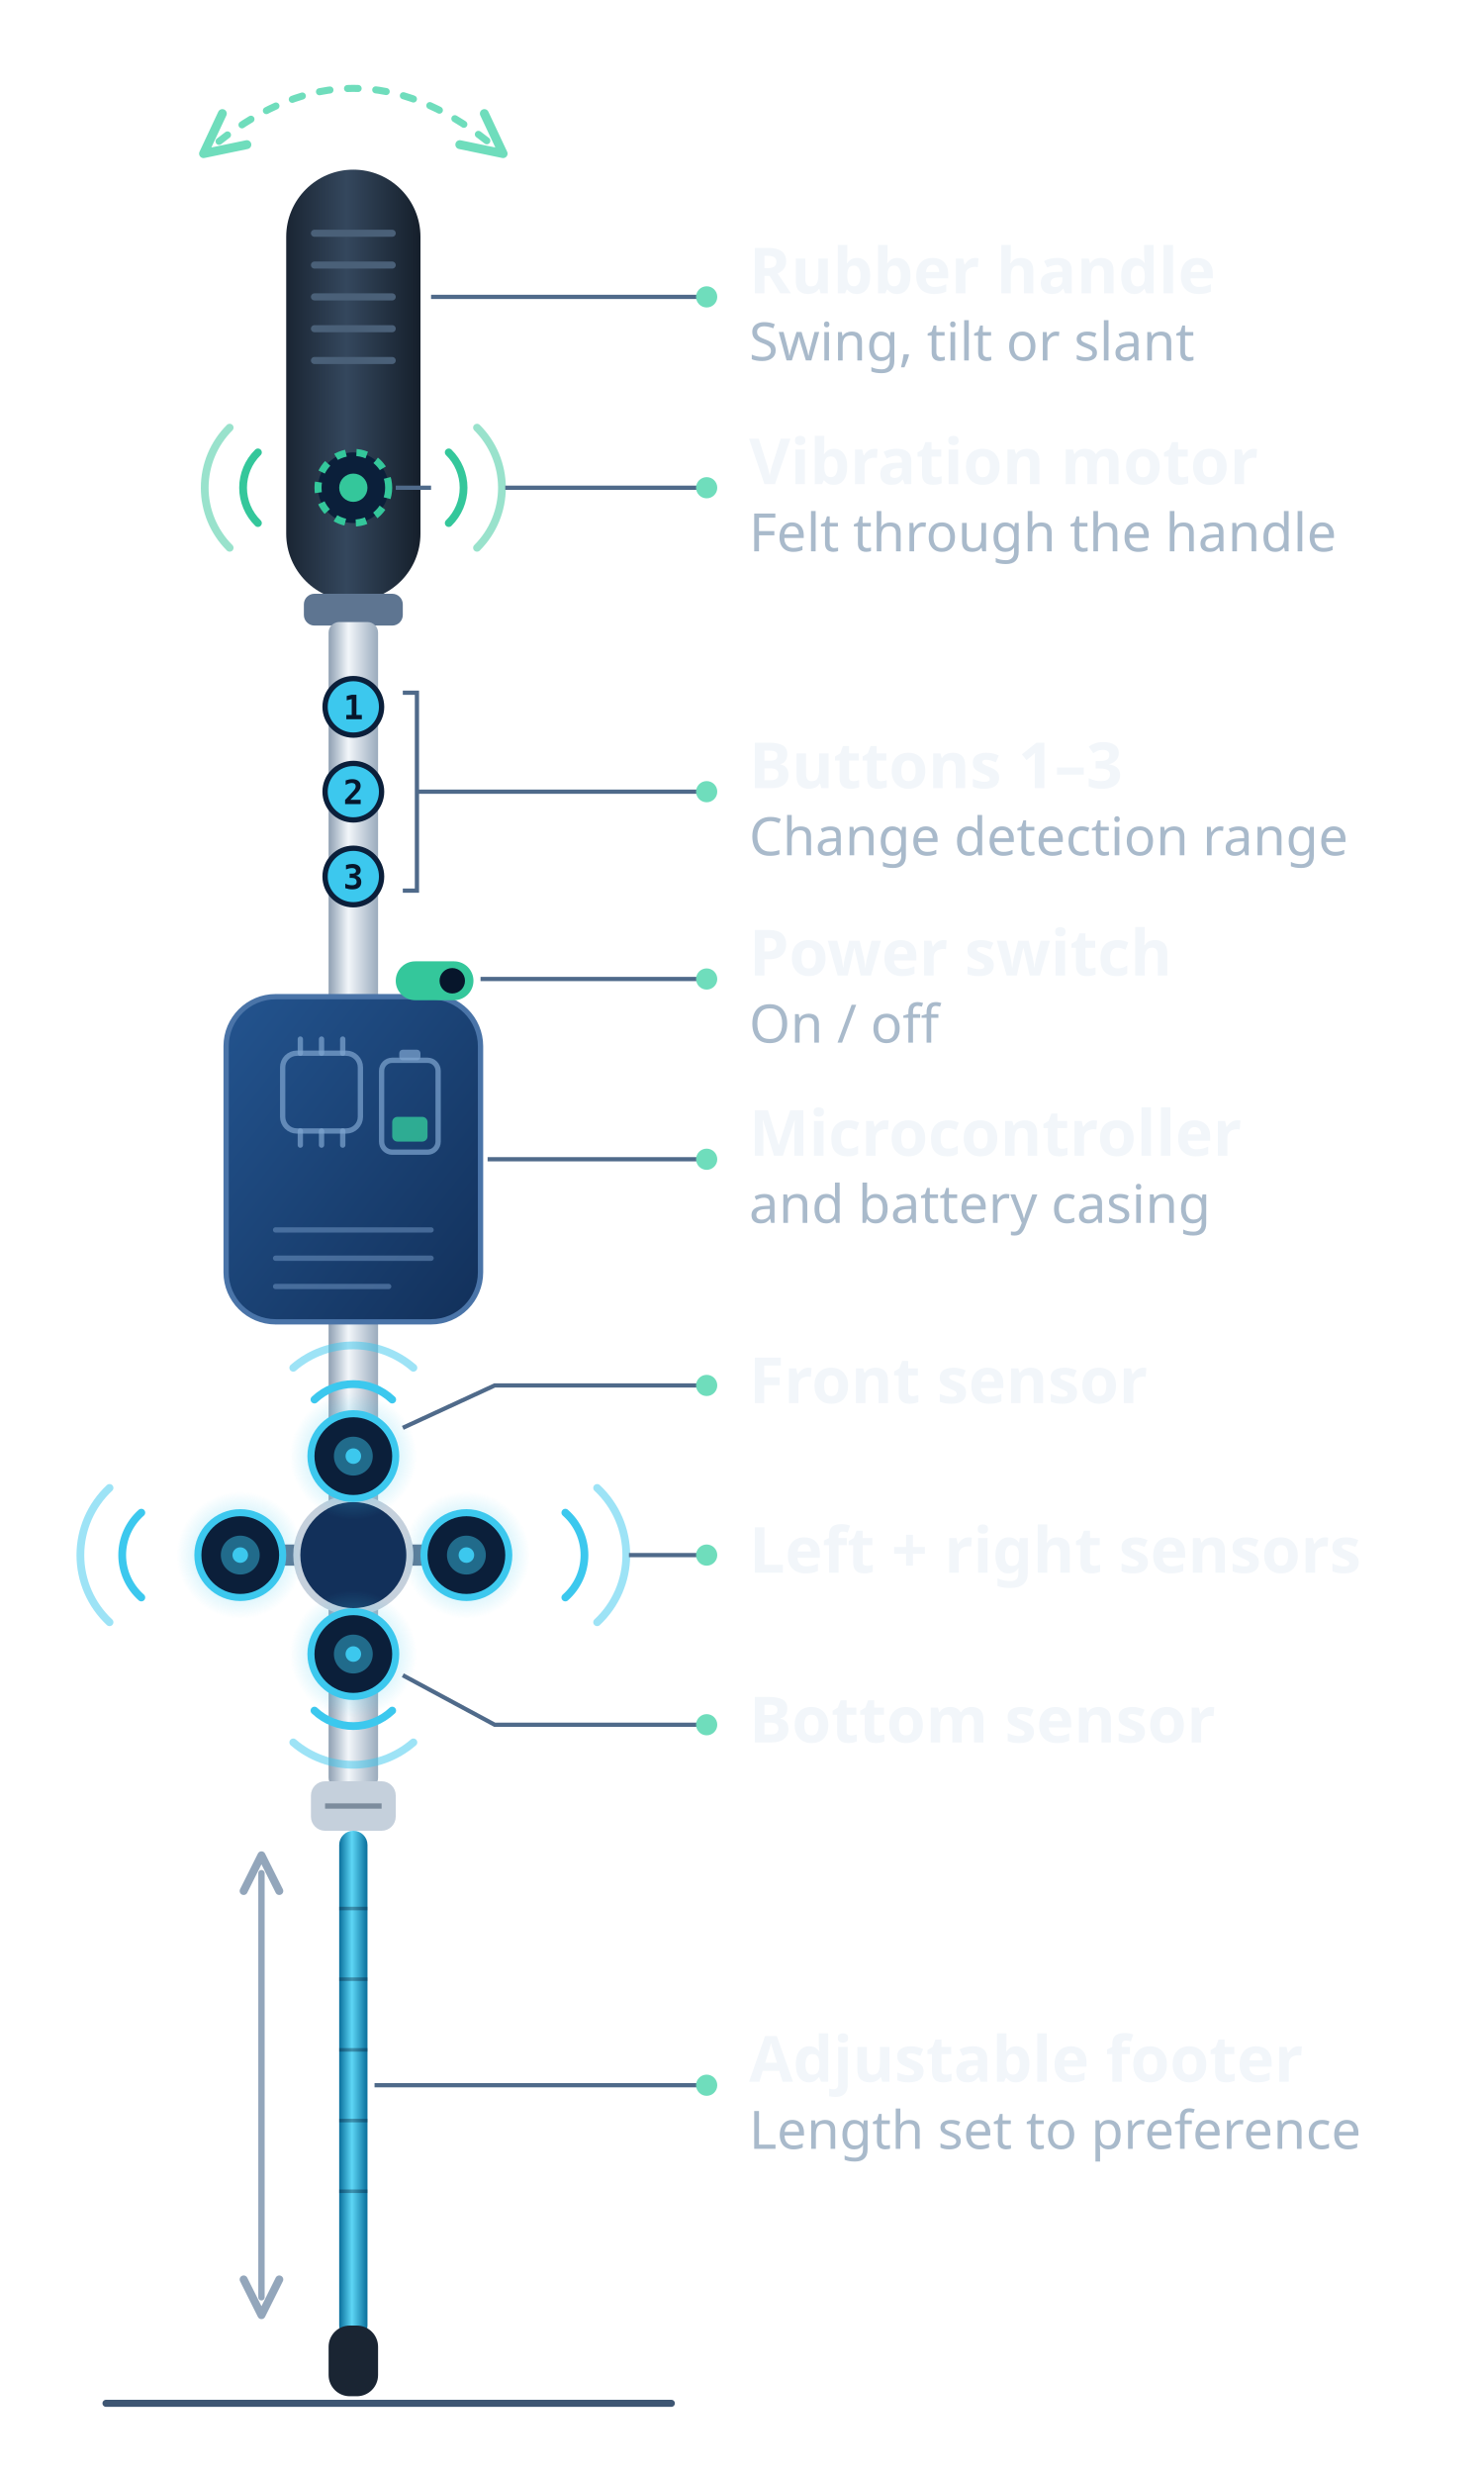
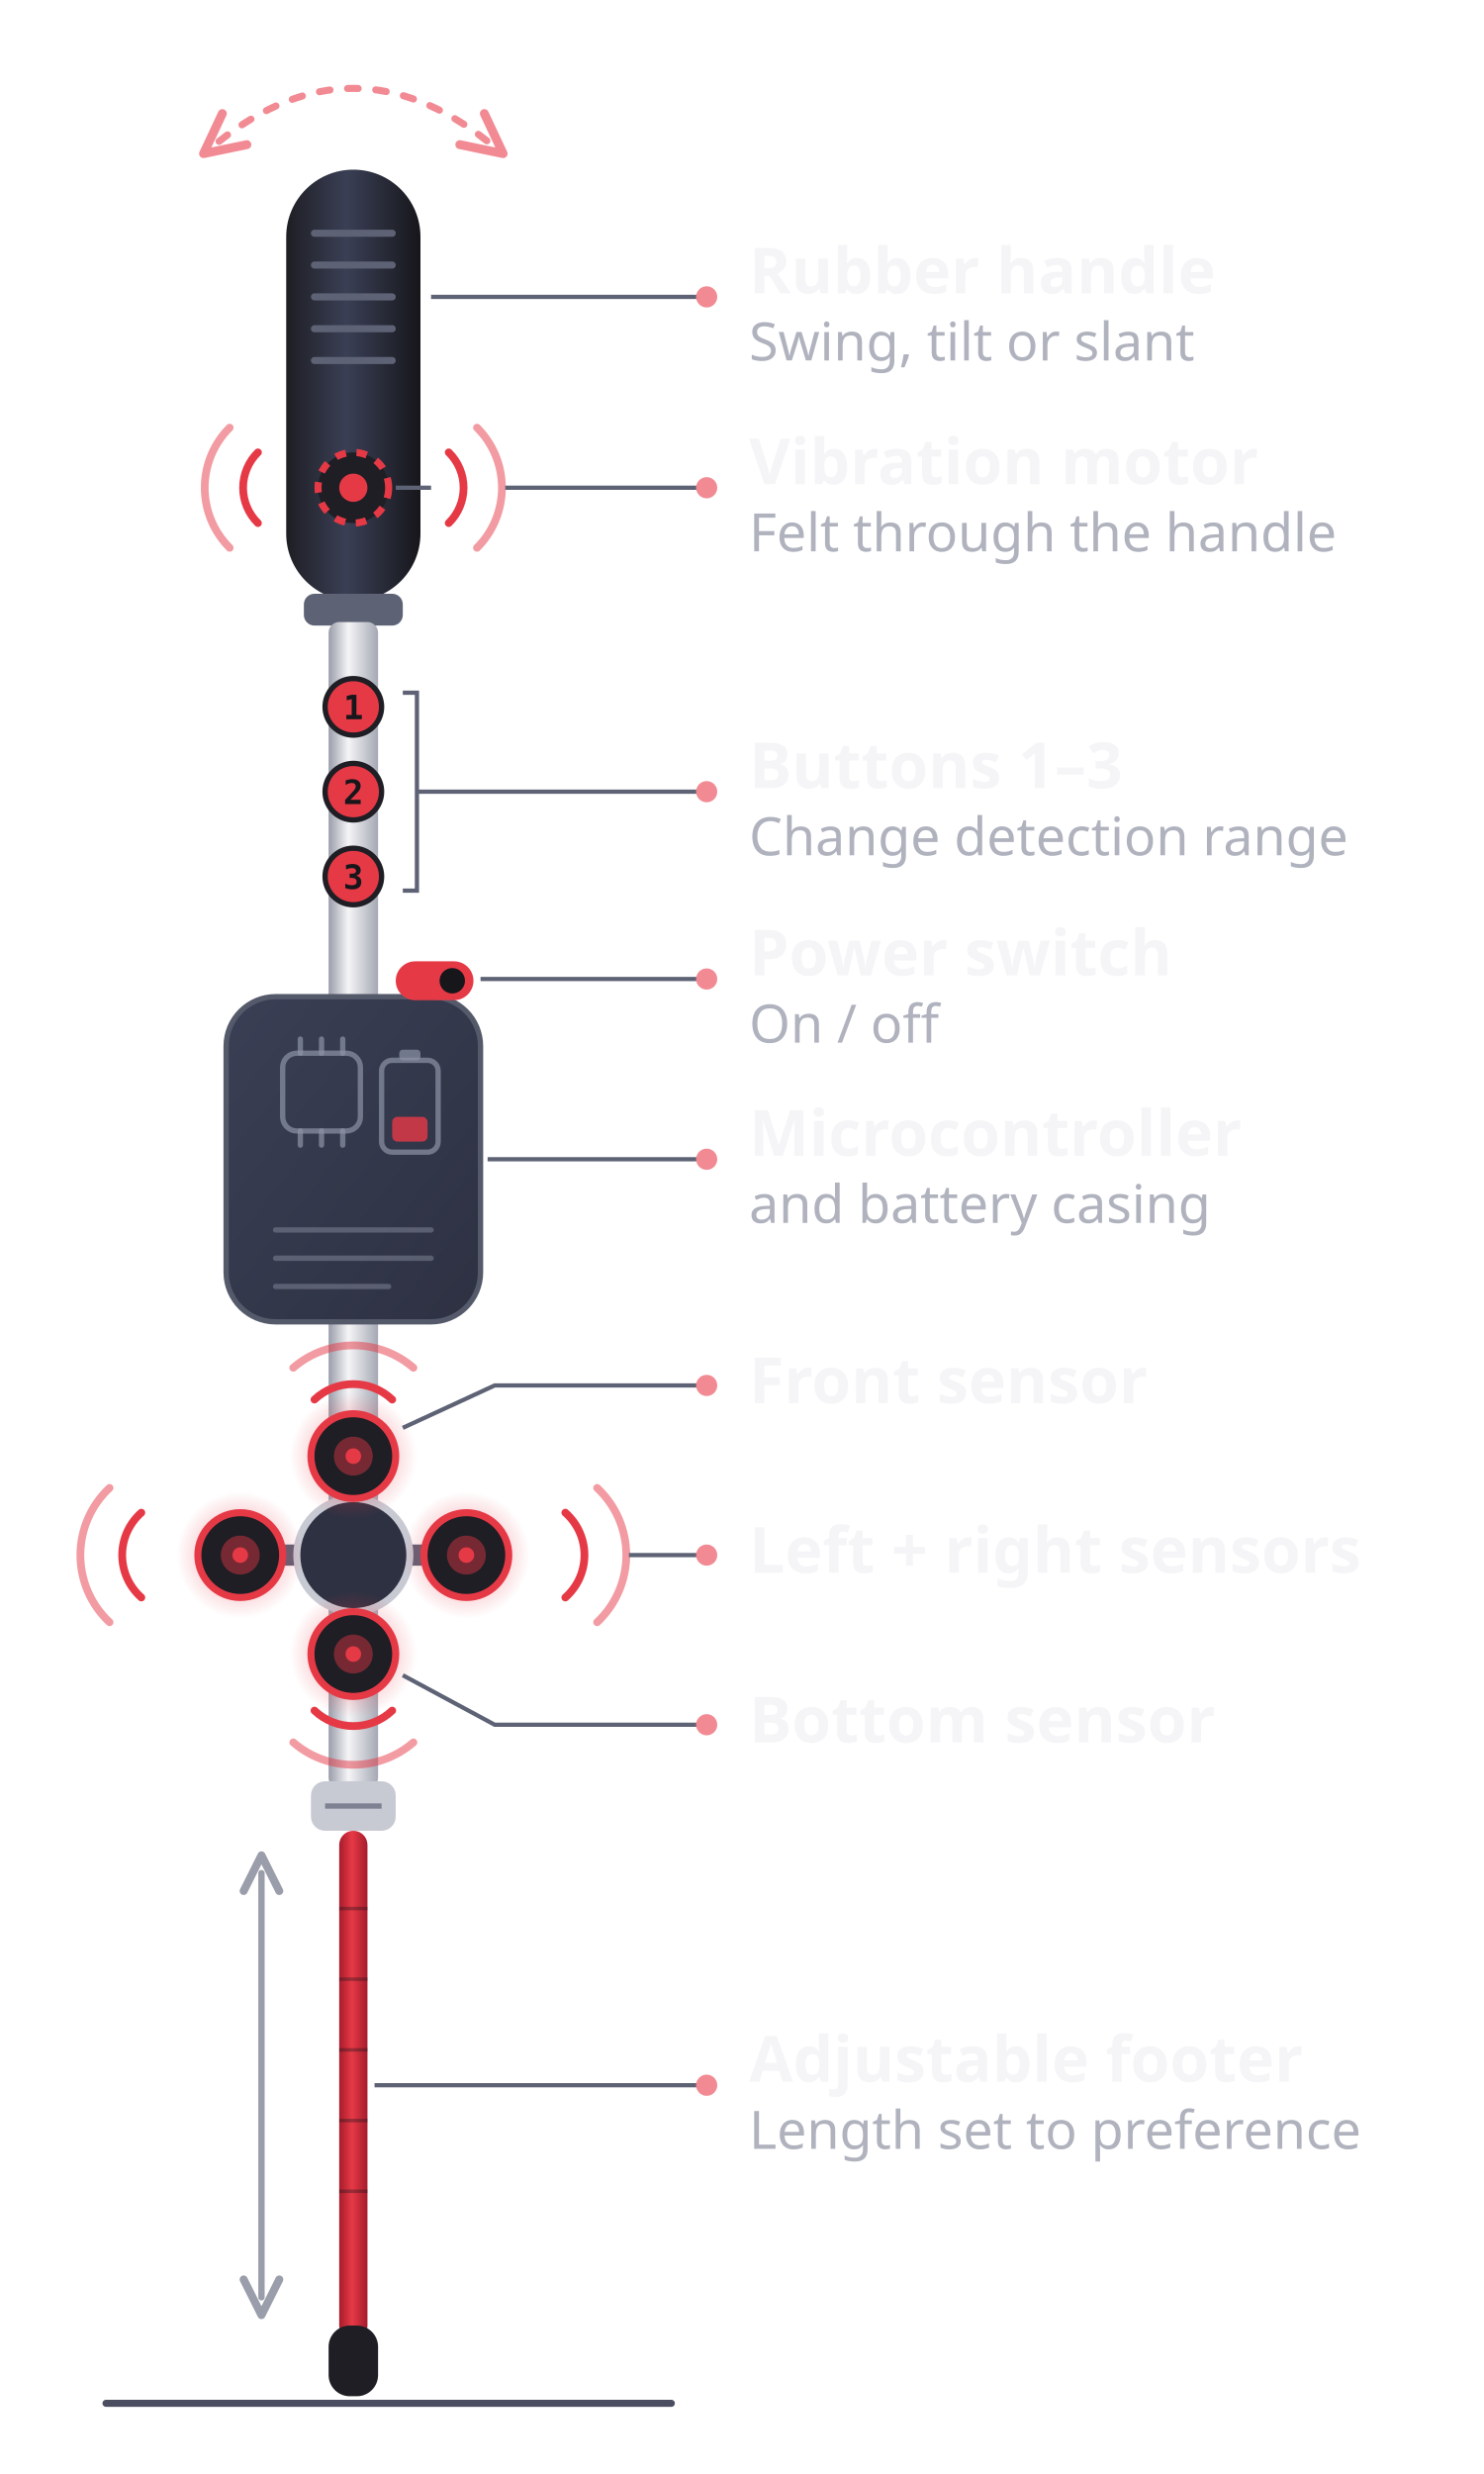
<svg xmlns="http://www.w3.org/2000/svg" viewBox="0 0 420 700" width="420" height="700" role="img" aria-labelledby="diagram-title diagram-desc">
  <defs>
    <linearGradient id="cg-grip" x1="0" x2="1">
-       <stop offset="0" stop-color="#1A2533" />
-       <stop offset=".45" stop-color="#34475D" />
-       <stop offset="1" stop-color="#151F2B" />
+       <stop offset="0" stop-color="#1E1E24" />
+       <stop offset=".45" stop-color="#3A3F55" />
+       <stop offset="1" stop-color="#16161B" />
    </linearGradient>
    <linearGradient id="cg-metal" x1="0" x2="1">
-       <stop offset="0" stop-color="#8FA0B3" />
-       <stop offset=".4" stop-color="#F2F6FA" />
-       <stop offset="1" stop-color="#9AABBD" />
+       <stop offset="0" stop-color="#9A9DAA" />
+       <stop offset=".4" stop-color="#F5F5F7" />
+       <stop offset="1" stop-color="#A5A8B4" />
    </linearGradient>
    <linearGradient id="cg-case" x1="0" y1="0" x2="1" y2="1">
-       <stop offset="0" stop-color="#23548F" />
-       <stop offset="1" stop-color="#12305A" />
+       <stop offset="0" stop-color="#3A3F55" />
+       <stop offset="1" stop-color="#2D3142" />
    </linearGradient>
    <linearGradient id="cg-foot" x1="0" x2="1">
-       <stop offset="0" stop-color="#0A6F9C" />
-       <stop offset=".45" stop-color="#5DD6F5" />
-       <stop offset="1" stop-color="#0A6F9C" />
+       <stop offset="0" stop-color="#A61C2C" />
+       <stop offset=".45" stop-color="#E63946" />
+       <stop offset="1" stop-color="#A61C2C" />
    </linearGradient>
    <radialGradient id="cg-pod">
-       <stop offset="0" stop-color="#3CC8EE" stop-opacity=".55" />
-       <stop offset="1" stop-color="#3CC8EE" stop-opacity="0" />
+       <stop offset="0" stop-color="#E63946" stop-opacity=".55" />
+       <stop offset="1" stop-color="#E63946" stop-opacity="0" />
    </radialGradient>
    <marker id="cm-ah" viewBox="0 0 10 10" refX="5" refY="5" markerWidth="7" markerHeight="7" orient="auto-start-reverse">
-       <path d="M1 1L9 5L1 9" fill="none" stroke="#6FDDBC" stroke-width="1.8" stroke-linecap="round" stroke-linejoin="round" />
+       <path d="M1 1L9 5L1 9" fill="none" stroke="#F28A93" stroke-width="1.8" stroke-linecap="round" stroke-linejoin="round" />
    </marker>
    <marker id="cm-ah2" viewBox="0 0 10 10" refX="5" refY="5" markerWidth="7" markerHeight="7" orient="auto-start-reverse">
-       <path d="M1 1L9 5L1 9" fill="none" stroke="#93A6BB" stroke-width="1.8" stroke-linecap="round" stroke-linejoin="round" />
+       <path d="M1 1L9 5L1 9" fill="none" stroke="#9A9DAA" stroke-width="1.8" stroke-linecap="round" stroke-linejoin="round" />
    </marker>
    <symbol id="cane-art" viewBox="20 0 170 690">
-       <path d="M62 40 Q100 10 138 40" fill="none" stroke="#6FDDBC" stroke-width="2" stroke-dasharray="3 5" stroke-linecap="round" marker-start="url(#cm-ah)" marker-end="url(#cm-ah)" />
+       <path d="M62 40 Q100 10 138 40" fill="none" stroke="#F28A93" stroke-width="2" stroke-dasharray="3 5" stroke-linecap="round" marker-start="url(#cm-ah)" marker-end="url(#cm-ah)" />
      <rect x="81" y="48" width="38" height="122" rx="19" fill="url(#cg-grip)" />
-       <g stroke="#4A6078" stroke-width="2" stroke-linecap="round">
+       <g stroke="#5E6275" stroke-width="2" stroke-linecap="round">
        <path d="M89 66H111M89 75H111M89 84H111M89 93H111M89 102H111" />
      </g>
-       <circle cx="100" cy="138" r="10" fill="#0B1F3A" stroke="#34C79B" stroke-width="2" stroke-dasharray="3 3" />
-       <circle cx="100" cy="138" r="4" fill="#34C79B" />
-       <g fill="none" stroke="#34C79B" stroke-width="2.2" stroke-linecap="round">
+       <circle cx="100" cy="138" r="10" fill="#1E1E24" stroke="#E63946" stroke-width="2" stroke-dasharray="3 3" />
+       <circle cx="100" cy="138" r="4" fill="#E63946" />
+       <g fill="none" stroke="#E63946" stroke-width="2.2" stroke-linecap="round">
        <path d="M127 128a14 14 0 0 1 0 20" />
        <path d="M135 121a24 24 0 0 1 0 34" stroke-opacity=".5" />
        <path d="M73 128a14 14 0 0 0 0 20" />
        <path d="M65 121a24 24 0 0 0 0 34" stroke-opacity=".5" />
      </g>
-       <rect x="86" y="168" width="28" height="9" rx="3" fill="#5E7591" />
+       <rect x="86" y="168" width="28" height="9" rx="3" fill="#5E6275" />
      <rect x="93" y="176" width="14" height="330" rx="3" fill="url(#cg-metal)" />
      <g font-family="ui-monospace,Menlo,monospace" font-size="9.5" font-weight="700" text-anchor="middle">
-         <circle cx="100" cy="200" r="8" fill="#3CC8EE" stroke="#0B1F3A" stroke-width="1.5" />
-         <text x="100" y="203.5" fill="#07162B">1</text>
-         <circle cx="100" cy="224" r="8" fill="#3CC8EE" stroke="#0B1F3A" stroke-width="1.5" />
-         <text x="100" y="227.5" fill="#07162B">2</text>
-         <circle cx="100" cy="248" r="8" fill="#3CC8EE" stroke="#0B1F3A" stroke-width="1.5" />
-         <text x="100" y="251.5" fill="#07162B">3</text>
+         <circle cx="100" cy="200" r="8" fill="#E63946" stroke="#1E1E24" stroke-width="1.5" />
+         <text x="100" y="203.5" fill="#16161B">1</text>
+         <circle cx="100" cy="224" r="8" fill="#E63946" stroke="#1E1E24" stroke-width="1.5" />
+         <text x="100" y="227.5" fill="#16161B">2</text>
+         <circle cx="100" cy="248" r="8" fill="#E63946" stroke="#1E1E24" stroke-width="1.5" />
+         <text x="100" y="251.5" fill="#16161B">3</text>
      </g>
-       <rect x="64" y="282" width="72" height="92" rx="14" fill="url(#cg-case)" stroke="#4A74A8" stroke-width="1.5" />
-       <g stroke="#7FA6D1" stroke-opacity=".45" stroke-width="1.5" stroke-linecap="round">
+       <rect x="64" y="282" width="72" height="92" rx="14" fill="url(#cg-case)" stroke="#555A6B" stroke-width="1.5" />
+       <g stroke="#8E93A6" stroke-opacity=".45" stroke-width="1.5" stroke-linecap="round">
        <path d="M78 348H122M78 356H122M78 364H110" />
      </g>
-       <rect x="80" y="298" width="22" height="22" rx="4" fill="none" stroke="#7FA6D1" stroke-opacity=".7" stroke-width="1.5" />
-       <g stroke="#7FA6D1" stroke-opacity=".7" stroke-width="1.5" stroke-linecap="round">
+       <rect x="80" y="298" width="22" height="22" rx="4" fill="none" stroke="#8E93A6" stroke-opacity=".7" stroke-width="1.5" />
+       <g stroke="#8E93A6" stroke-opacity=".7" stroke-width="1.5" stroke-linecap="round">
        <path d="M85 294v4M91 294v4M97 294v4M85 320v4M91 320v4M97 320v4" />
      </g>
-       <rect x="108" y="300" width="16" height="26" rx="3" fill="none" stroke="#7FA6D1" stroke-opacity=".7" stroke-width="1.5" />
-       <rect x="113" y="297" width="6" height="3" rx="1" fill="#7FA6D1" fill-opacity=".7" />
-       <rect x="111" y="316" width="10" height="7" rx="1.5" fill="#34C79B" fill-opacity=".8" />
-       <rect x="112" y="272" width="22" height="11" rx="5.5" fill="#34C79B" />
-       <circle cx="128" cy="277.5" r="3.6" fill="#07162B" />
-       <g fill="none" stroke="#3CC8EE" stroke-width="2.2" stroke-linecap="round">
+       <rect x="108" y="300" width="16" height="26" rx="3" fill="none" stroke="#8E93A6" stroke-opacity=".7" stroke-width="1.5" />
+       <rect x="113" y="297" width="6" height="3" rx="1" fill="#8E93A6" fill-opacity=".7" />
+       <rect x="111" y="316" width="10" height="7" rx="1.5" fill="#E63946" fill-opacity=".8" />
+       <rect x="112" y="272" width="22" height="11" rx="5.5" fill="#E63946" />
+       <circle cx="128" cy="277.5" r="3.6" fill="#16161B" />
+       <g fill="none" stroke="#E63946" stroke-width="2.2" stroke-linecap="round">
        <path d="M89 396a16 16 0 0 1 22 0" />
        <path d="M83 387a26 26 0 0 1 34 0" stroke-opacity=".5" />
        <path d="M160 428a16 16 0 0 1 0 24" />
        <path d="M169 421a26 26 0 0 1 0 38" stroke-opacity=".5" />
        <path d="M40 428a16 16 0 0 0 0 24" />
        <path d="M31 421a26 26 0 0 0 0 38" stroke-opacity=".5" />
        <path d="M89 484a16 16 0 0 0 22 0" />
        <path d="M83 493a26 26 0 0 0 34 0" stroke-opacity=".5" />
      </g>
-       <path d="M100 440L100 412M100 440L72 440M100 440L128 440M100 440L100 468" stroke="#5E7591" stroke-width="6" stroke-linecap="round" />
-       <circle cx="100" cy="440" r="16" fill="#12305A" stroke="#C5D0DC" stroke-width="2" />
+       <path d="M100 440L100 412M100 440L72 440M100 440L128 440M100 440L100 468" stroke="#5E6275" stroke-width="6" stroke-linecap="round" />
+       <circle cx="100" cy="440" r="16" fill="#2D3142" stroke="#C8CAD3" stroke-width="2" />
      <g>
        <circle cx="100" cy="412" r="18" fill="url(#cg-pod)" />
-         <circle cx="100" cy="412" r="12" fill="#0B1F3A" stroke="#3CC8EE" stroke-width="2" />
-         <circle cx="100" cy="412" r="5.5" fill="#3CC8EE" fill-opacity=".45" />
-         <circle cx="100" cy="412" r="2.2" fill="#3CC8EE" />
+         <circle cx="100" cy="412" r="12" fill="#1E1E24" stroke="#E63946" stroke-width="2" />
+         <circle cx="100" cy="412" r="5.5" fill="#E63946" fill-opacity=".45" />
+         <circle cx="100" cy="412" r="2.2" fill="#E63946" />
        <circle cx="68" cy="440" r="18" fill="url(#cg-pod)" />
-         <circle cx="68" cy="440" r="12" fill="#0B1F3A" stroke="#3CC8EE" stroke-width="2" />
-         <circle cx="68" cy="440" r="5.5" fill="#3CC8EE" fill-opacity=".45" />
-         <circle cx="68" cy="440" r="2.2" fill="#3CC8EE" />
+         <circle cx="68" cy="440" r="12" fill="#1E1E24" stroke="#E63946" stroke-width="2" />
+         <circle cx="68" cy="440" r="5.5" fill="#E63946" fill-opacity=".45" />
+         <circle cx="68" cy="440" r="2.2" fill="#E63946" />
        <circle cx="132" cy="440" r="18" fill="url(#cg-pod)" />
-         <circle cx="132" cy="440" r="12" fill="#0B1F3A" stroke="#3CC8EE" stroke-width="2" />
-         <circle cx="132" cy="440" r="5.5" fill="#3CC8EE" fill-opacity=".45" />
-         <circle cx="132" cy="440" r="2.2" fill="#3CC8EE" />
+         <circle cx="132" cy="440" r="12" fill="#1E1E24" stroke="#E63946" stroke-width="2" />
+         <circle cx="132" cy="440" r="5.5" fill="#E63946" fill-opacity=".45" />
+         <circle cx="132" cy="440" r="2.2" fill="#E63946" />
        <circle cx="100" cy="468" r="18" fill="url(#cg-pod)" />
-         <circle cx="100" cy="468" r="12" fill="#0B1F3A" stroke="#3CC8EE" stroke-width="2" />
-         <circle cx="100" cy="468" r="5.5" fill="#3CC8EE" fill-opacity=".45" />
-         <circle cx="100" cy="468" r="2.2" fill="#3CC8EE" />
+         <circle cx="100" cy="468" r="12" fill="#1E1E24" stroke="#E63946" stroke-width="2" />
+         <circle cx="100" cy="468" r="5.5" fill="#E63946" fill-opacity=".45" />
+         <circle cx="100" cy="468" r="2.2" fill="#E63946" />
      </g>
-       <rect x="88" y="504" width="24" height="14" rx="4" fill="#C5D0DC" />
-       <path d="M92 511H108" stroke="#7C8C9D" stroke-width="1.5" />
+       <rect x="88" y="504" width="24" height="14" rx="4" fill="#C8CAD3" />
+       <path d="M92 511H108" stroke="#7D8192" stroke-width="1.5" />
      <rect x="96" y="518" width="8" height="144" rx="4" fill="url(#cg-foot)" />
-       <g stroke="#07162B" stroke-opacity=".35" stroke-width="1">
+       <g stroke="#16161B" stroke-opacity=".35" stroke-width="1">
        <path d="M96 540h8M96 560h8M96 580h8M96 600h8M96 620h8" />
      </g>
-       <rect x="93" y="658" width="14" height="20" rx="6" fill="#1A2533" />
-       <path d="M74 530V650" stroke="#93A6BB" stroke-width="1.8" stroke-linecap="round" marker-start="url(#cm-ah2)" marker-end="url(#cm-ah2)" />
+       <rect x="93" y="658" width="14" height="20" rx="6" fill="#1E1E24" />
+       <path d="M74 530V650" stroke="#9A9DAA" stroke-width="1.8" stroke-linecap="round" marker-start="url(#cm-ah2)" marker-end="url(#cm-ah2)" />
    </symbol>
  </defs>
-   <path d="M30 680 H190" stroke="#3E5673" stroke-width="2" stroke-linecap="round" fill="none" />
+   <path d="M30 680 H190" stroke="#4A4E60" stroke-width="2" stroke-linecap="round" fill="none" />
  <use href="#cane-art" x="20" y="0" width="170" height="690" />
-   <g stroke="#4F6A8A" stroke-width="1.2" fill="none">
+   <g stroke="#5E6275" stroke-width="1.2" fill="none">
    <path d="M122 84H200" />
    <path d="M112 138H122M143 138H200" />
    <path d="M114 196H118V252H114M118 224H200" />
    <path d="M136 277H200" />
    <path d="M138 328H200" />
    <path d="M114 404L140 392H200" />
    <path d="M178 440H200" />
    <path d="M114 474L140 488H200" />
    <path d="M106 590H200" />
  </g>
-   <g fill="#6FDDBC">
+   <g fill="#F28A93">
    <circle cx="200" cy="84" r="3" />
    <circle cx="200" cy="138" r="3" />
    <circle cx="200" cy="224" r="3" />
    <circle cx="200" cy="277" r="3" />
    <circle cx="200" cy="328" r="3" />
    <circle cx="200" cy="392" r="3" />
    <circle cx="200" cy="440" r="3" />
    <circle cx="200" cy="488" r="3" />
    <circle cx="200" cy="590" r="3" />
  </g>
  <g font-family="'Atkinson Hyperlegible Next','Atkinson Hyperlegible',system-ui,sans-serif">
-     <text x="212" y="83" font-size="18" font-weight="700" fill="#F2F6FA">Rubber handle</text>
-     <text x="212" y="102" font-size="15" fill="#A9BACB">Swing, tilt or slant</text>
-     <text x="212" y="137" font-size="18" font-weight="700" fill="#F2F6FA">Vibration motor</text>
-     <text x="212" y="156" font-size="15" fill="#A9BACB">Felt through the handle</text>
-     <text x="212" y="223" font-size="18" font-weight="700" fill="#F2F6FA">Buttons 1–3</text>
-     <text x="212" y="242" font-size="15" fill="#A9BACB">Change detection range</text>
-     <text x="212" y="276" font-size="18" font-weight="700" fill="#F2F6FA">Power switch</text>
-     <text x="212" y="295" font-size="15" fill="#A9BACB">On / off</text>
-     <text x="212" y="327" font-size="18" font-weight="700" fill="#F2F6FA">Microcontroller</text>
-     <text x="212" y="346" font-size="15" fill="#A9BACB">and battery casing</text>
-     <text x="212" y="397" font-size="18" font-weight="700" fill="#F2F6FA">Front sensor</text>
-     <text x="212" y="445" font-size="18" font-weight="700" fill="#F2F6FA">Left + right sensors</text>
-     <text x="212" y="493" font-size="18" font-weight="700" fill="#F2F6FA">Bottom sensor</text>
-     <text x="212" y="589" font-size="18" font-weight="700" fill="#F2F6FA">Adjustable footer</text>
-     <text x="212" y="608" font-size="15" fill="#A9BACB">Length set to preference</text>
+     <text x="212" y="83" font-size="18" font-weight="700" fill="#F5F5F7">Rubber handle</text>
+     <text x="212" y="102" font-size="15" fill="#B0B3BE">Swing, tilt or slant</text>
+     <text x="212" y="137" font-size="18" font-weight="700" fill="#F5F5F7">Vibration motor</text>
+     <text x="212" y="156" font-size="15" fill="#B0B3BE">Felt through the handle</text>
+     <text x="212" y="223" font-size="18" font-weight="700" fill="#F5F5F7">Buttons 1–3</text>
+     <text x="212" y="242" font-size="15" fill="#B0B3BE">Change detection range</text>
+     <text x="212" y="276" font-size="18" font-weight="700" fill="#F5F5F7">Power switch</text>
+     <text x="212" y="295" font-size="15" fill="#B0B3BE">On / off</text>
+     <text x="212" y="327" font-size="18" font-weight="700" fill="#F5F5F7">Microcontroller</text>
+     <text x="212" y="346" font-size="15" fill="#B0B3BE">and battery casing</text>
+     <text x="212" y="397" font-size="18" font-weight="700" fill="#F5F5F7">Front sensor</text>
+     <text x="212" y="445" font-size="18" font-weight="700" fill="#F5F5F7">Left + right sensors</text>
+     <text x="212" y="493" font-size="18" font-weight="700" fill="#F5F5F7">Bottom sensor</text>
+     <text x="212" y="589" font-size="18" font-weight="700" fill="#F5F5F7">Adjustable footer</text>
+     <text x="212" y="608" font-size="15" fill="#B0B3BE">Length set to preference</text>
  </g>
</svg>
